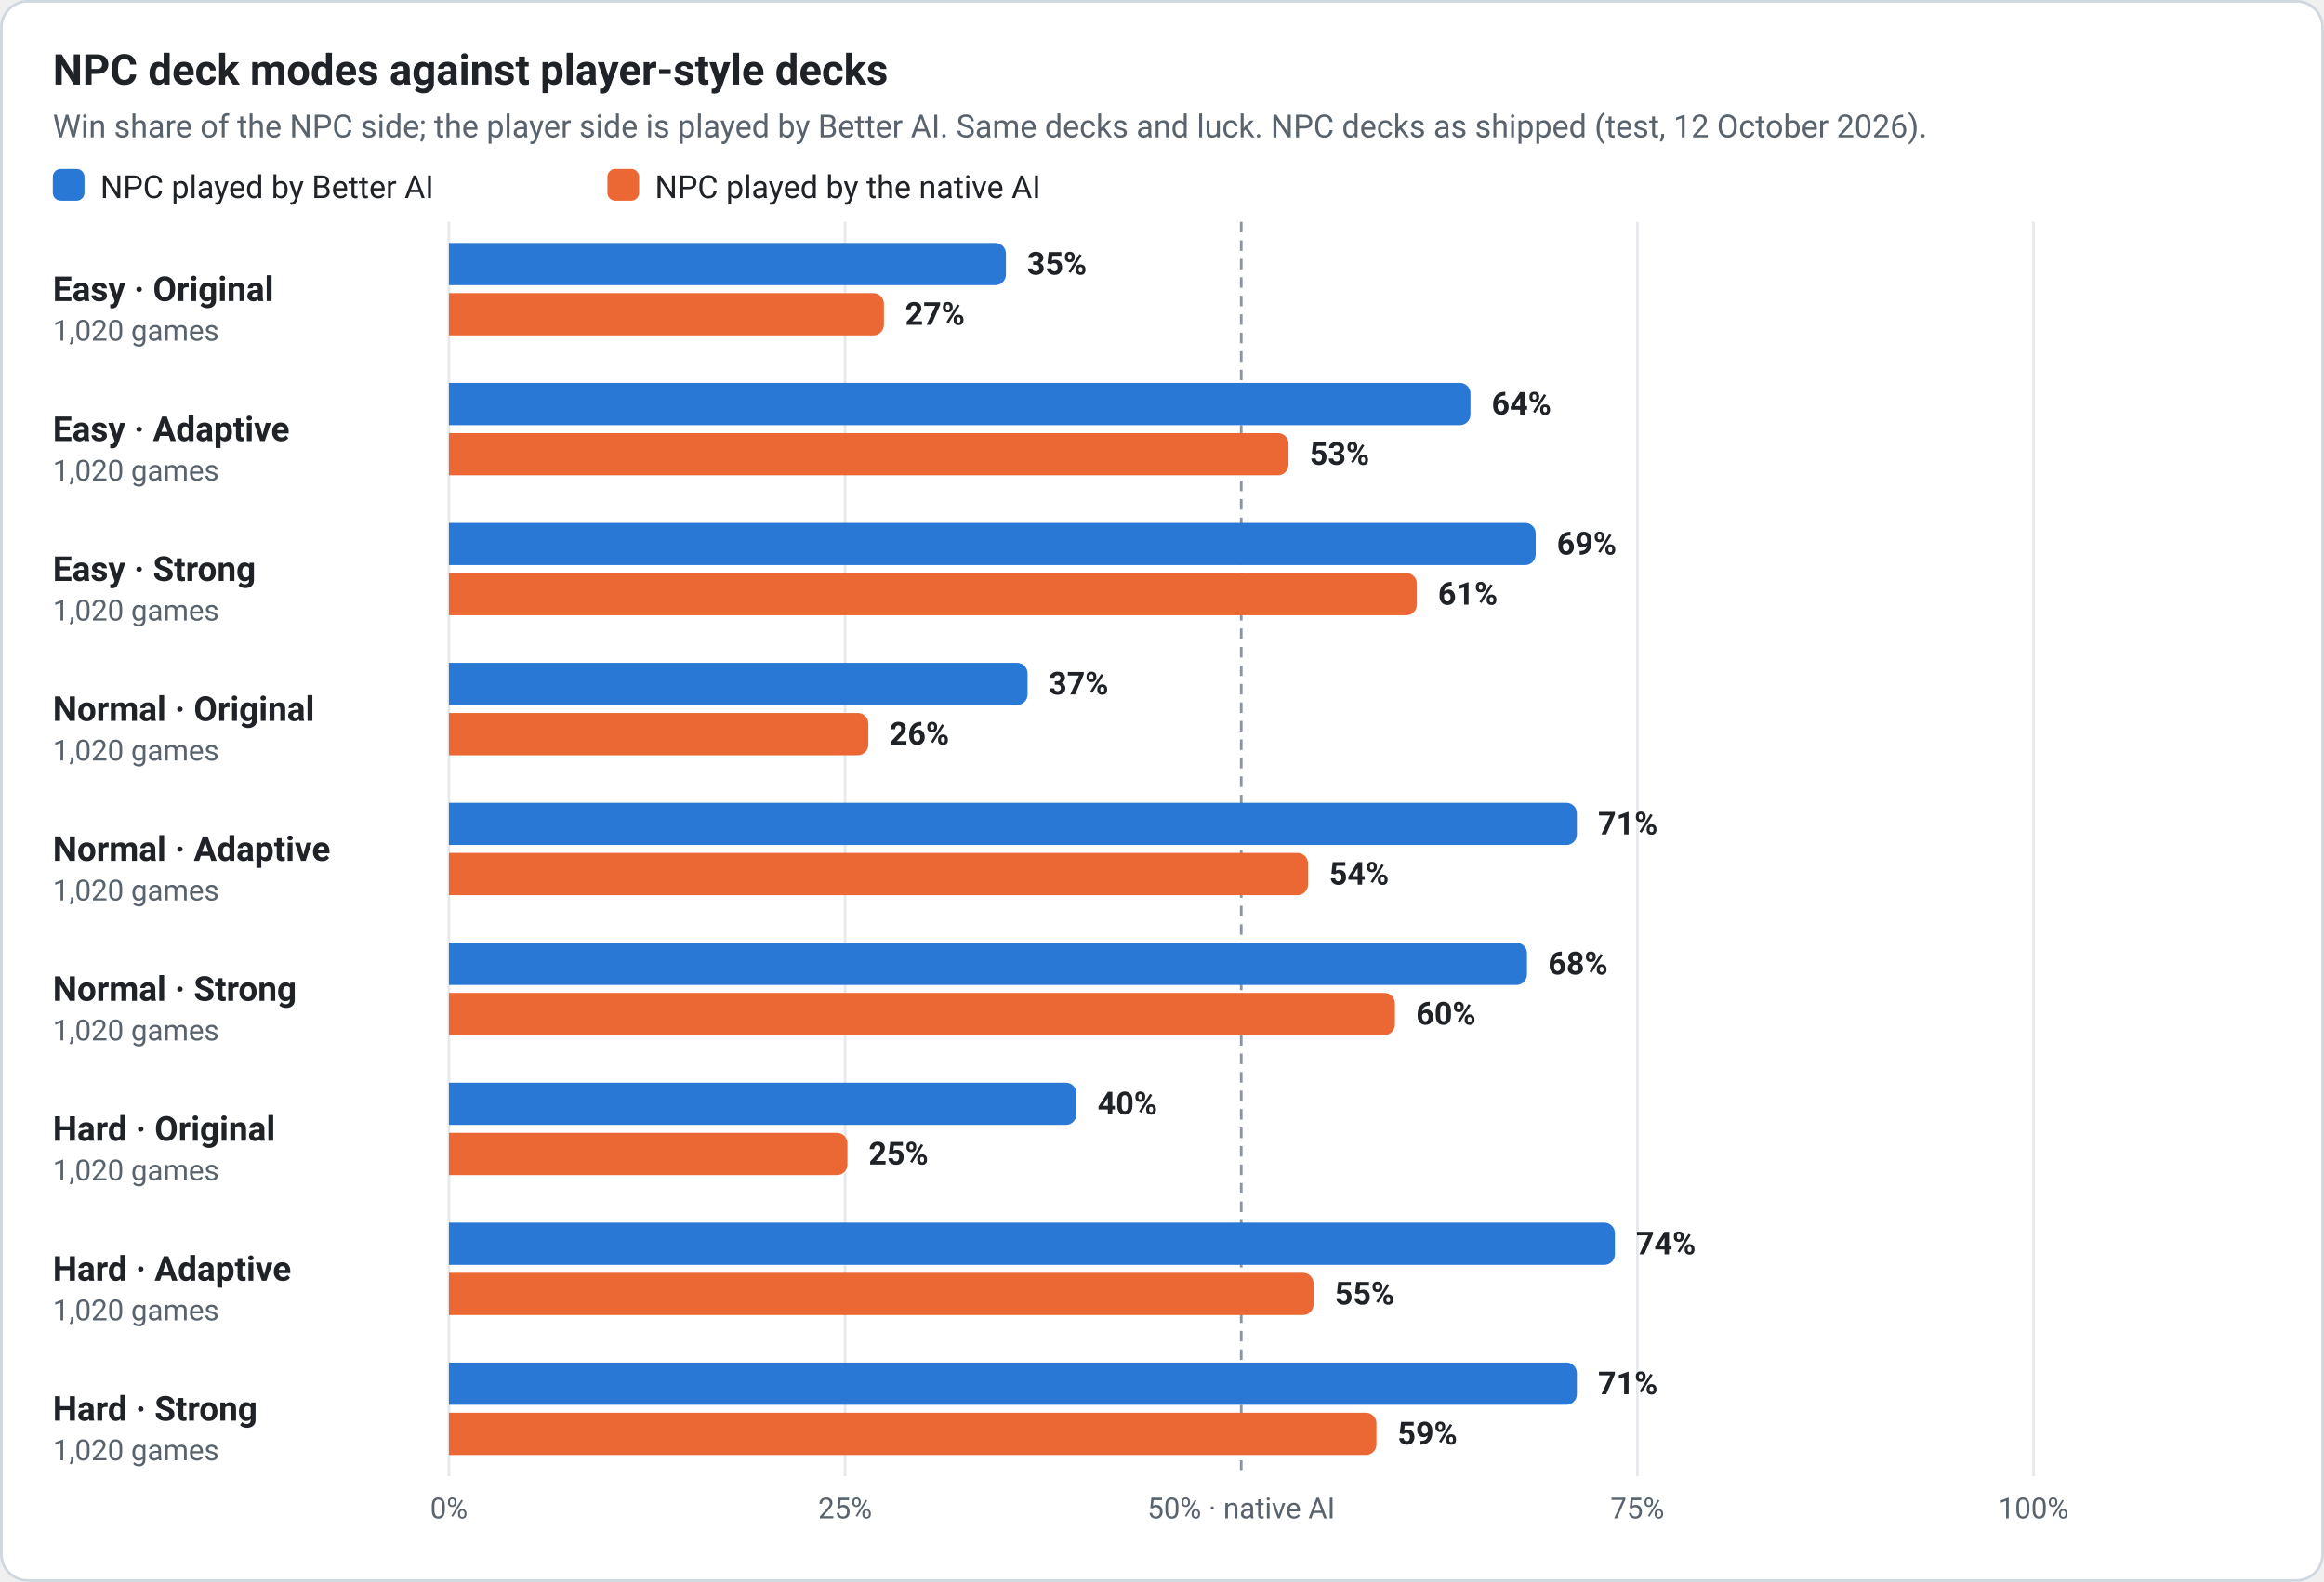
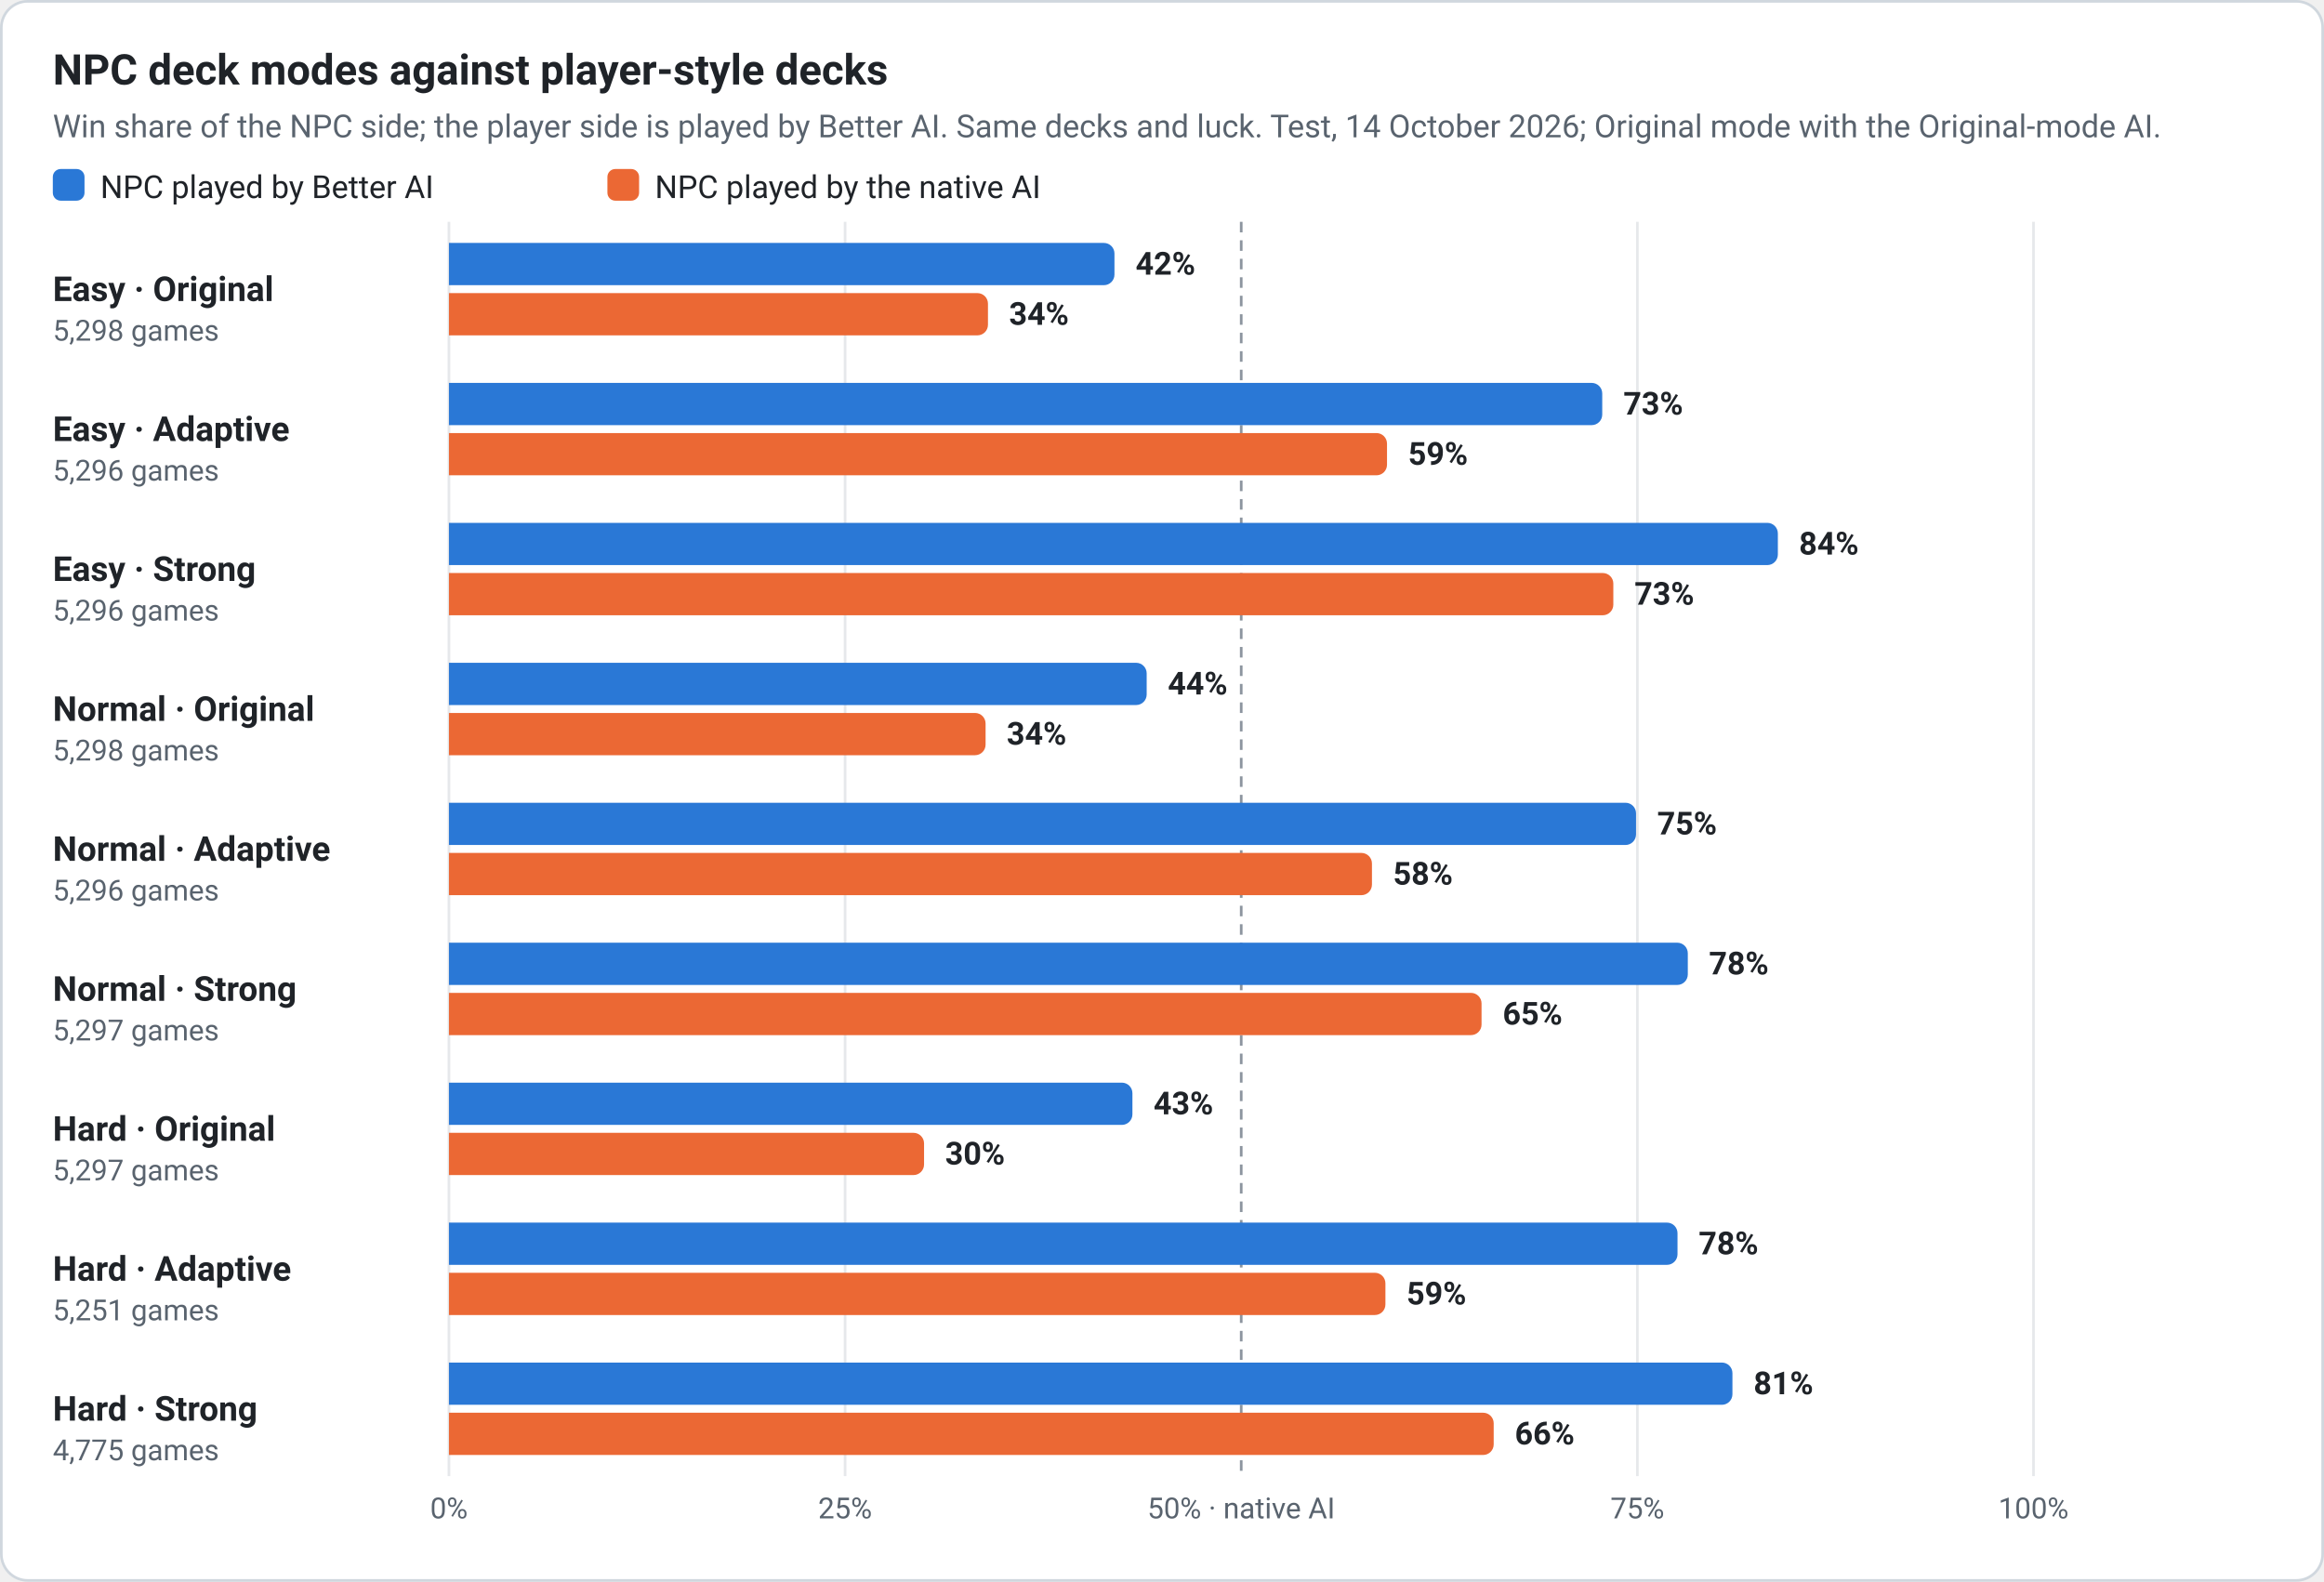
<svg xmlns="http://www.w3.org/2000/svg" width="880" height="599" viewBox="0 0 880 599" font-family="system-ui,-apple-system,'Segoe UI',Roboto,Helvetica,Arial,sans-serif" role="img" aria-label="NPC deck modes against player-style decks">
  <rect x="0.5" y="0.5" width="879" height="598" rx="10" fill="#ffffff" stroke="#d0d7de" />
  <text x="20.0" y="32.0" fill="#1f2328" font-size="16" font-weight="600" text-anchor="start">NPC deck modes against player-style decks</text>
-   <text x="20.0" y="52.0" fill="#59636e" font-size="12" font-weight="400" text-anchor="start">Win share of the NPC side; the player side is played by Better AI. Same decks and luck. NPC decks as shipped (test, 12 October 2026).</text>
+   <text x="20.0" y="52.0" fill="#59636e" font-size="12" font-weight="400" text-anchor="start">Win share of the NPC side; the player side is played by Better AI. Same decks and luck. Test, 14 October 2026; Original mode with the Original-mode AI.</text>
  <line x1="170.0" y1="84" x2="170.0" y2="559" stroke="#e6e8eb" stroke-width="1" />
  <text x="170.0" y="575.0" fill="#59636e" font-size="11" font-weight="400" text-anchor="middle">0%</text>
  <line x1="320.0" y1="84" x2="320.0" y2="559" stroke="#e6e8eb" stroke-width="1" />
  <text x="320.0" y="575.0" fill="#59636e" font-size="11" font-weight="400" text-anchor="middle">25%</text>
  <line x1="470.0" y1="84" x2="470.0" y2="559" stroke="#8c959f" stroke-width="1" stroke-dasharray="4 3" />
  <text x="470.0" y="575.0" fill="#59636e" font-size="11" font-weight="400" text-anchor="middle">50% · native AI</text>
  <line x1="620.0" y1="84" x2="620.0" y2="559" stroke="#e6e8eb" stroke-width="1" />
  <text x="620.0" y="575.0" fill="#59636e" font-size="11" font-weight="400" text-anchor="middle">75%</text>
  <line x1="770.0" y1="84" x2="770.0" y2="559" stroke="#e6e8eb" stroke-width="1" />
  <text x="770.0" y="575.0" fill="#59636e" font-size="11" font-weight="400" text-anchor="middle">100%</text>
  <rect x="20" y="64" width="12" height="12" rx="3" fill="#2a78d6" />
  <text x="38.0" y="75.0" fill="#1f2328" font-size="12" font-weight="400" text-anchor="start">NPC played by Better AI</text>
  <rect x="230" y="64" width="12" height="12" rx="3" fill="#eb6834" />
  <text x="248.0" y="75.0" fill="#1f2328" font-size="12" font-weight="400" text-anchor="start">NPC played by the native AI</text>
  <text x="20.0" y="114.0" fill="#1f2328" font-size="13" font-weight="600" text-anchor="start">Easy · Original</text>
-   <text x="20.0" y="129.0" fill="#59636e" font-size="11" font-weight="400" text-anchor="start">1,020 games</text>
-   <path d="M170.0,92.0 H376.9 A4,4 0 0 1 380.9,96.0 V104.0 A4,4 0 0 1 376.9,108.0 H170.0 Z" fill="#2a78d6" />
-   <text x="388.9" y="104.0" fill="#1f2328" font-size="12" font-weight="600" text-anchor="start">35%</text>
-   <path d="M170.0,111.0 H330.7 A4,4 0 0 1 334.7,115.0 V123.0 A4,4 0 0 1 330.7,127.0 H170.0 Z" fill="#eb6834" />
-   <text x="342.7" y="123.0" fill="#1f2328" font-size="12" font-weight="600" text-anchor="start">27%</text>
+   <text x="20.0" y="129.0" fill="#59636e" font-size="11" font-weight="400" text-anchor="start">5,298 games</text>
+   <path d="M170.0,92.0 H418.0 A4,4 0 0 1 422.0,96.0 V104.0 A4,4 0 0 1 418.0,108.0 H170.0 Z" fill="#2a78d6" />
+   <text x="430.0" y="104.0" fill="#1f2328" font-size="12" font-weight="600" text-anchor="start">42%</text>
+   <path d="M170.0,111.0 H370.1 A4,4 0 0 1 374.1,115.0 V123.0 A4,4 0 0 1 370.1,127.0 H170.0 Z" fill="#eb6834" />
+   <text x="382.1" y="123.0" fill="#1f2328" font-size="12" font-weight="600" text-anchor="start">34%</text>
  <text x="20.0" y="167.0" fill="#1f2328" font-size="13" font-weight="600" text-anchor="start">Easy · Adaptive</text>
-   <text x="20.0" y="182.0" fill="#59636e" font-size="11" font-weight="400" text-anchor="start">1,020 games</text>
-   <path d="M170.0,145.0 H552.8 A4,4 0 0 1 556.8,149.0 V157.0 A4,4 0 0 1 552.8,161.0 H170.0 Z" fill="#2a78d6" />
-   <text x="564.8" y="157.0" fill="#1f2328" font-size="12" font-weight="600" text-anchor="start">64%</text>
-   <path d="M170.0,164.0 H483.9 A4,4 0 0 1 487.9,168.0 V176.0 A4,4 0 0 1 483.9,180.0 H170.0 Z" fill="#eb6834" />
-   <text x="495.9" y="176.0" fill="#1f2328" font-size="12" font-weight="600" text-anchor="start">53%</text>
+   <text x="20.0" y="182.0" fill="#59636e" font-size="11" font-weight="400" text-anchor="start">5,296 games</text>
+   <path d="M170.0,145.0 H602.7 A4,4 0 0 1 606.7,149.0 V157.0 A4,4 0 0 1 602.7,161.0 H170.0 Z" fill="#2a78d6" />
+   <text x="614.7" y="157.0" fill="#1f2328" font-size="12" font-weight="600" text-anchor="start">73%</text>
+   <path d="M170.0,164.0 H521.2 A4,4 0 0 1 525.2,168.0 V176.0 A4,4 0 0 1 521.2,180.0 H170.0 Z" fill="#eb6834" />
+   <text x="533.2" y="176.0" fill="#1f2328" font-size="12" font-weight="600" text-anchor="start">59%</text>
  <text x="20.0" y="220.0" fill="#1f2328" font-size="13" font-weight="600" text-anchor="start">Easy · Strong</text>
-   <text x="20.0" y="235.0" fill="#59636e" font-size="11" font-weight="400" text-anchor="start">1,020 games</text>
-   <path d="M170.0,198.0 H577.5 A4,4 0 0 1 581.5,202.0 V210.0 A4,4 0 0 1 577.5,214.0 H170.0 Z" fill="#2a78d6" />
-   <text x="589.5" y="210.0" fill="#1f2328" font-size="12" font-weight="600" text-anchor="start">69%</text>
-   <path d="M170.0,217.0 H532.5 A4,4 0 0 1 536.5,221.0 V229.0 A4,4 0 0 1 532.5,233.0 H170.0 Z" fill="#eb6834" />
-   <text x="544.5" y="229.0" fill="#1f2328" font-size="12" font-weight="600" text-anchor="start">61%</text>
+   <text x="20.0" y="235.0" fill="#59636e" font-size="11" font-weight="400" text-anchor="start">5,296 games</text>
+   <path d="M170.0,198.0 H669.2 A4,4 0 0 1 673.2,202.0 V210.0 A4,4 0 0 1 669.2,214.0 H170.0 Z" fill="#2a78d6" />
+   <text x="681.2" y="210.0" fill="#1f2328" font-size="12" font-weight="600" text-anchor="start">84%</text>
+   <path d="M170.0,217.0 H606.9 A4,4 0 0 1 610.9,221.0 V229.0 A4,4 0 0 1 606.9,233.0 H170.0 Z" fill="#eb6834" />
+   <text x="618.9" y="229.0" fill="#1f2328" font-size="12" font-weight="600" text-anchor="start">73%</text>
  <text x="20.0" y="273.0" fill="#1f2328" font-size="13" font-weight="600" text-anchor="start">Normal · Original</text>
-   <text x="20.0" y="288.0" fill="#59636e" font-size="11" font-weight="400" text-anchor="start">1,020 games</text>
-   <path d="M170.0,251.0 H385.1 A4,4 0 0 1 389.1,255.0 V263.0 A4,4 0 0 1 385.1,267.0 H170.0 Z" fill="#2a78d6" />
-   <text x="397.1" y="263.0" fill="#1f2328" font-size="12" font-weight="600" text-anchor="start">37%</text>
-   <path d="M170.0,270.0 H324.8 A4,4 0 0 1 328.8,274.0 V282.0 A4,4 0 0 1 324.8,286.0 H170.0 Z" fill="#eb6834" />
-   <text x="336.8" y="282.0" fill="#1f2328" font-size="12" font-weight="600" text-anchor="start">26%</text>
+   <text x="20.0" y="288.0" fill="#59636e" font-size="11" font-weight="400" text-anchor="start">5,298 games</text>
+   <path d="M170.0,251.0 H430.2 A4,4 0 0 1 434.2,255.0 V263.0 A4,4 0 0 1 430.2,267.0 H170.0 Z" fill="#2a78d6" />
+   <text x="442.2" y="263.0" fill="#1f2328" font-size="12" font-weight="600" text-anchor="start">44%</text>
+   <path d="M170.0,270.0 H369.2 A4,4 0 0 1 373.2,274.0 V282.0 A4,4 0 0 1 369.2,286.0 H170.0 Z" fill="#eb6834" />
+   <text x="381.2" y="282.0" fill="#1f2328" font-size="12" font-weight="600" text-anchor="start">34%</text>
  <text x="20.0" y="326.0" fill="#1f2328" font-size="13" font-weight="600" text-anchor="start">Normal · Adaptive</text>
-   <text x="20.0" y="341.0" fill="#59636e" font-size="11" font-weight="400" text-anchor="start">1,020 games</text>
-   <path d="M170.0,304.0 H593.1 A4,4 0 0 1 597.1,308.0 V316.0 A4,4 0 0 1 593.1,320.0 H170.0 Z" fill="#2a78d6" />
-   <text x="605.1" y="316.0" fill="#1f2328" font-size="12" font-weight="600" text-anchor="start">71%</text>
-   <path d="M170.0,323.0 H491.3 A4,4 0 0 1 495.3,327.0 V335.0 A4,4 0 0 1 491.3,339.0 H170.0 Z" fill="#eb6834" />
-   <text x="503.3" y="335.0" fill="#1f2328" font-size="12" font-weight="600" text-anchor="start">54%</text>
+   <text x="20.0" y="341.0" fill="#59636e" font-size="11" font-weight="400" text-anchor="start">5,296 games</text>
+   <path d="M170.0,304.0 H615.5 A4,4 0 0 1 619.5,308.0 V316.0 A4,4 0 0 1 615.5,320.0 H170.0 Z" fill="#2a78d6" />
+   <text x="627.5" y="316.0" fill="#1f2328" font-size="12" font-weight="600" text-anchor="start">75%</text>
+   <path d="M170.0,323.0 H515.5 A4,4 0 0 1 519.5,327.0 V335.0 A4,4 0 0 1 515.5,339.0 H170.0 Z" fill="#eb6834" />
+   <text x="527.5" y="335.0" fill="#1f2328" font-size="12" font-weight="600" text-anchor="start">58%</text>
  <text x="20.0" y="379.0" fill="#1f2328" font-size="13" font-weight="600" text-anchor="start">Normal · Strong</text>
-   <text x="20.0" y="394.0" fill="#59636e" font-size="11" font-weight="400" text-anchor="start">1,020 games</text>
-   <path d="M170.0,357.0 H574.2 A4,4 0 0 1 578.2,361.0 V369.0 A4,4 0 0 1 574.2,373.0 H170.0 Z" fill="#2a78d6" />
-   <text x="586.2" y="369.0" fill="#1f2328" font-size="12" font-weight="600" text-anchor="start">68%</text>
-   <path d="M170.0,376.0 H524.2 A4,4 0 0 1 528.2,380.0 V388.0 A4,4 0 0 1 524.2,392.0 H170.0 Z" fill="#eb6834" />
-   <text x="536.2" y="388.0" fill="#1f2328" font-size="12" font-weight="600" text-anchor="start">60%</text>
+   <text x="20.0" y="394.0" fill="#59636e" font-size="11" font-weight="400" text-anchor="start">5,297 games</text>
+   <path d="M170.0,357.0 H635.1 A4,4 0 0 1 639.1,361.0 V369.0 A4,4 0 0 1 635.1,373.0 H170.0 Z" fill="#2a78d6" />
+   <text x="647.1" y="369.0" fill="#1f2328" font-size="12" font-weight="600" text-anchor="start">78%</text>
+   <path d="M170.0,376.0 H557.0 A4,4 0 0 1 561.0,380.0 V388.0 A4,4 0 0 1 557.0,392.0 H170.0 Z" fill="#eb6834" />
+   <text x="569.0" y="388.0" fill="#1f2328" font-size="12" font-weight="600" text-anchor="start">65%</text>
  <text x="20.0" y="432.0" fill="#1f2328" font-size="13" font-weight="600" text-anchor="start">Hard · Original</text>
-   <text x="20.0" y="447.0" fill="#59636e" font-size="11" font-weight="400" text-anchor="start">1,020 games</text>
-   <path d="M170.0,410.0 H403.6 A4,4 0 0 1 407.6,414.0 V422.0 A4,4 0 0 1 403.6,426.0 H170.0 Z" fill="#2a78d6" />
-   <text x="415.6" y="422.0" fill="#1f2328" font-size="12" font-weight="600" text-anchor="start">40%</text>
-   <path d="M170.0,429.0 H316.9 A4,4 0 0 1 320.9,433.0 V441.0 A4,4 0 0 1 316.9,445.0 H170.0 Z" fill="#eb6834" />
-   <text x="328.9" y="441.0" fill="#1f2328" font-size="12" font-weight="600" text-anchor="start">25%</text>
+   <text x="20.0" y="447.0" fill="#59636e" font-size="11" font-weight="400" text-anchor="start">5,297 games</text>
+   <path d="M170.0,410.0 H424.8 A4,4 0 0 1 428.8,414.0 V422.0 A4,4 0 0 1 424.8,426.0 H170.0 Z" fill="#2a78d6" />
+   <text x="436.8" y="422.0" fill="#1f2328" font-size="12" font-weight="600" text-anchor="start">43%</text>
+   <path d="M170.0,429.0 H345.9 A4,4 0 0 1 349.9,433.0 V441.0 A4,4 0 0 1 345.9,445.0 H170.0 Z" fill="#eb6834" />
+   <text x="357.9" y="441.0" fill="#1f2328" font-size="12" font-weight="600" text-anchor="start">30%</text>
  <text x="20.0" y="485.0" fill="#1f2328" font-size="13" font-weight="600" text-anchor="start">Hard · Adaptive</text>
-   <text x="20.0" y="500.0" fill="#59636e" font-size="11" font-weight="400" text-anchor="start">1,020 games</text>
-   <path d="M170.0,463.0 H607.5 A4,4 0 0 1 611.5,467.0 V475.0 A4,4 0 0 1 607.5,479.0 H170.0 Z" fill="#2a78d6" />
-   <text x="619.5" y="475.0" fill="#1f2328" font-size="12" font-weight="600" text-anchor="start">74%</text>
-   <path d="M170.0,482.0 H493.4 A4,4 0 0 1 497.4,486.0 V494.0 A4,4 0 0 1 493.4,498.0 H170.0 Z" fill="#eb6834" />
-   <text x="505.4" y="494.0" fill="#1f2328" font-size="12" font-weight="600" text-anchor="start">55%</text>
+   <text x="20.0" y="500.0" fill="#59636e" font-size="11" font-weight="400" text-anchor="start">5,251 games</text>
+   <path d="M170.0,463.0 H631.2 A4,4 0 0 1 635.2,467.0 V475.0 A4,4 0 0 1 631.2,479.0 H170.0 Z" fill="#2a78d6" />
+   <text x="643.2" y="475.0" fill="#1f2328" font-size="12" font-weight="600" text-anchor="start">78%</text>
+   <path d="M170.0,482.0 H520.6 A4,4 0 0 1 524.6,486.0 V494.0 A4,4 0 0 1 520.6,498.0 H170.0 Z" fill="#eb6834" />
+   <text x="532.6" y="494.0" fill="#1f2328" font-size="12" font-weight="600" text-anchor="start">59%</text>
  <text x="20.0" y="538.0" fill="#1f2328" font-size="13" font-weight="600" text-anchor="start">Hard · Strong</text>
-   <text x="20.0" y="553.0" fill="#59636e" font-size="11" font-weight="400" text-anchor="start">1,020 games</text>
-   <path d="M170.0,516.0 H593.1 A4,4 0 0 1 597.1,520.0 V528.0 A4,4 0 0 1 593.1,532.0 H170.0 Z" fill="#2a78d6" />
-   <text x="605.1" y="528.0" fill="#1f2328" font-size="12" font-weight="600" text-anchor="start">71%</text>
-   <path d="M170.0,535.0 H517.2 A4,4 0 0 1 521.2,539.0 V547.0 A4,4 0 0 1 517.2,551.0 H170.0 Z" fill="#eb6834" />
-   <text x="529.2" y="547.0" fill="#1f2328" font-size="12" font-weight="600" text-anchor="start">59%</text>
+   <text x="20.0" y="553.0" fill="#59636e" font-size="11" font-weight="400" text-anchor="start">4,775 games</text>
+   <path d="M170.0,516.0 H652.0 A4,4 0 0 1 656.0,520.0 V528.0 A4,4 0 0 1 652.0,532.0 H170.0 Z" fill="#2a78d6" />
+   <text x="664.0" y="528.0" fill="#1f2328" font-size="12" font-weight="600" text-anchor="start">81%</text>
+   <path d="M170.0,535.0 H561.6 A4,4 0 0 1 565.6,539.0 V547.0 A4,4 0 0 1 561.6,551.0 H170.0 Z" fill="#eb6834" />
+   <text x="573.6" y="547.0" fill="#1f2328" font-size="12" font-weight="600" text-anchor="start">66%</text>
</svg>
